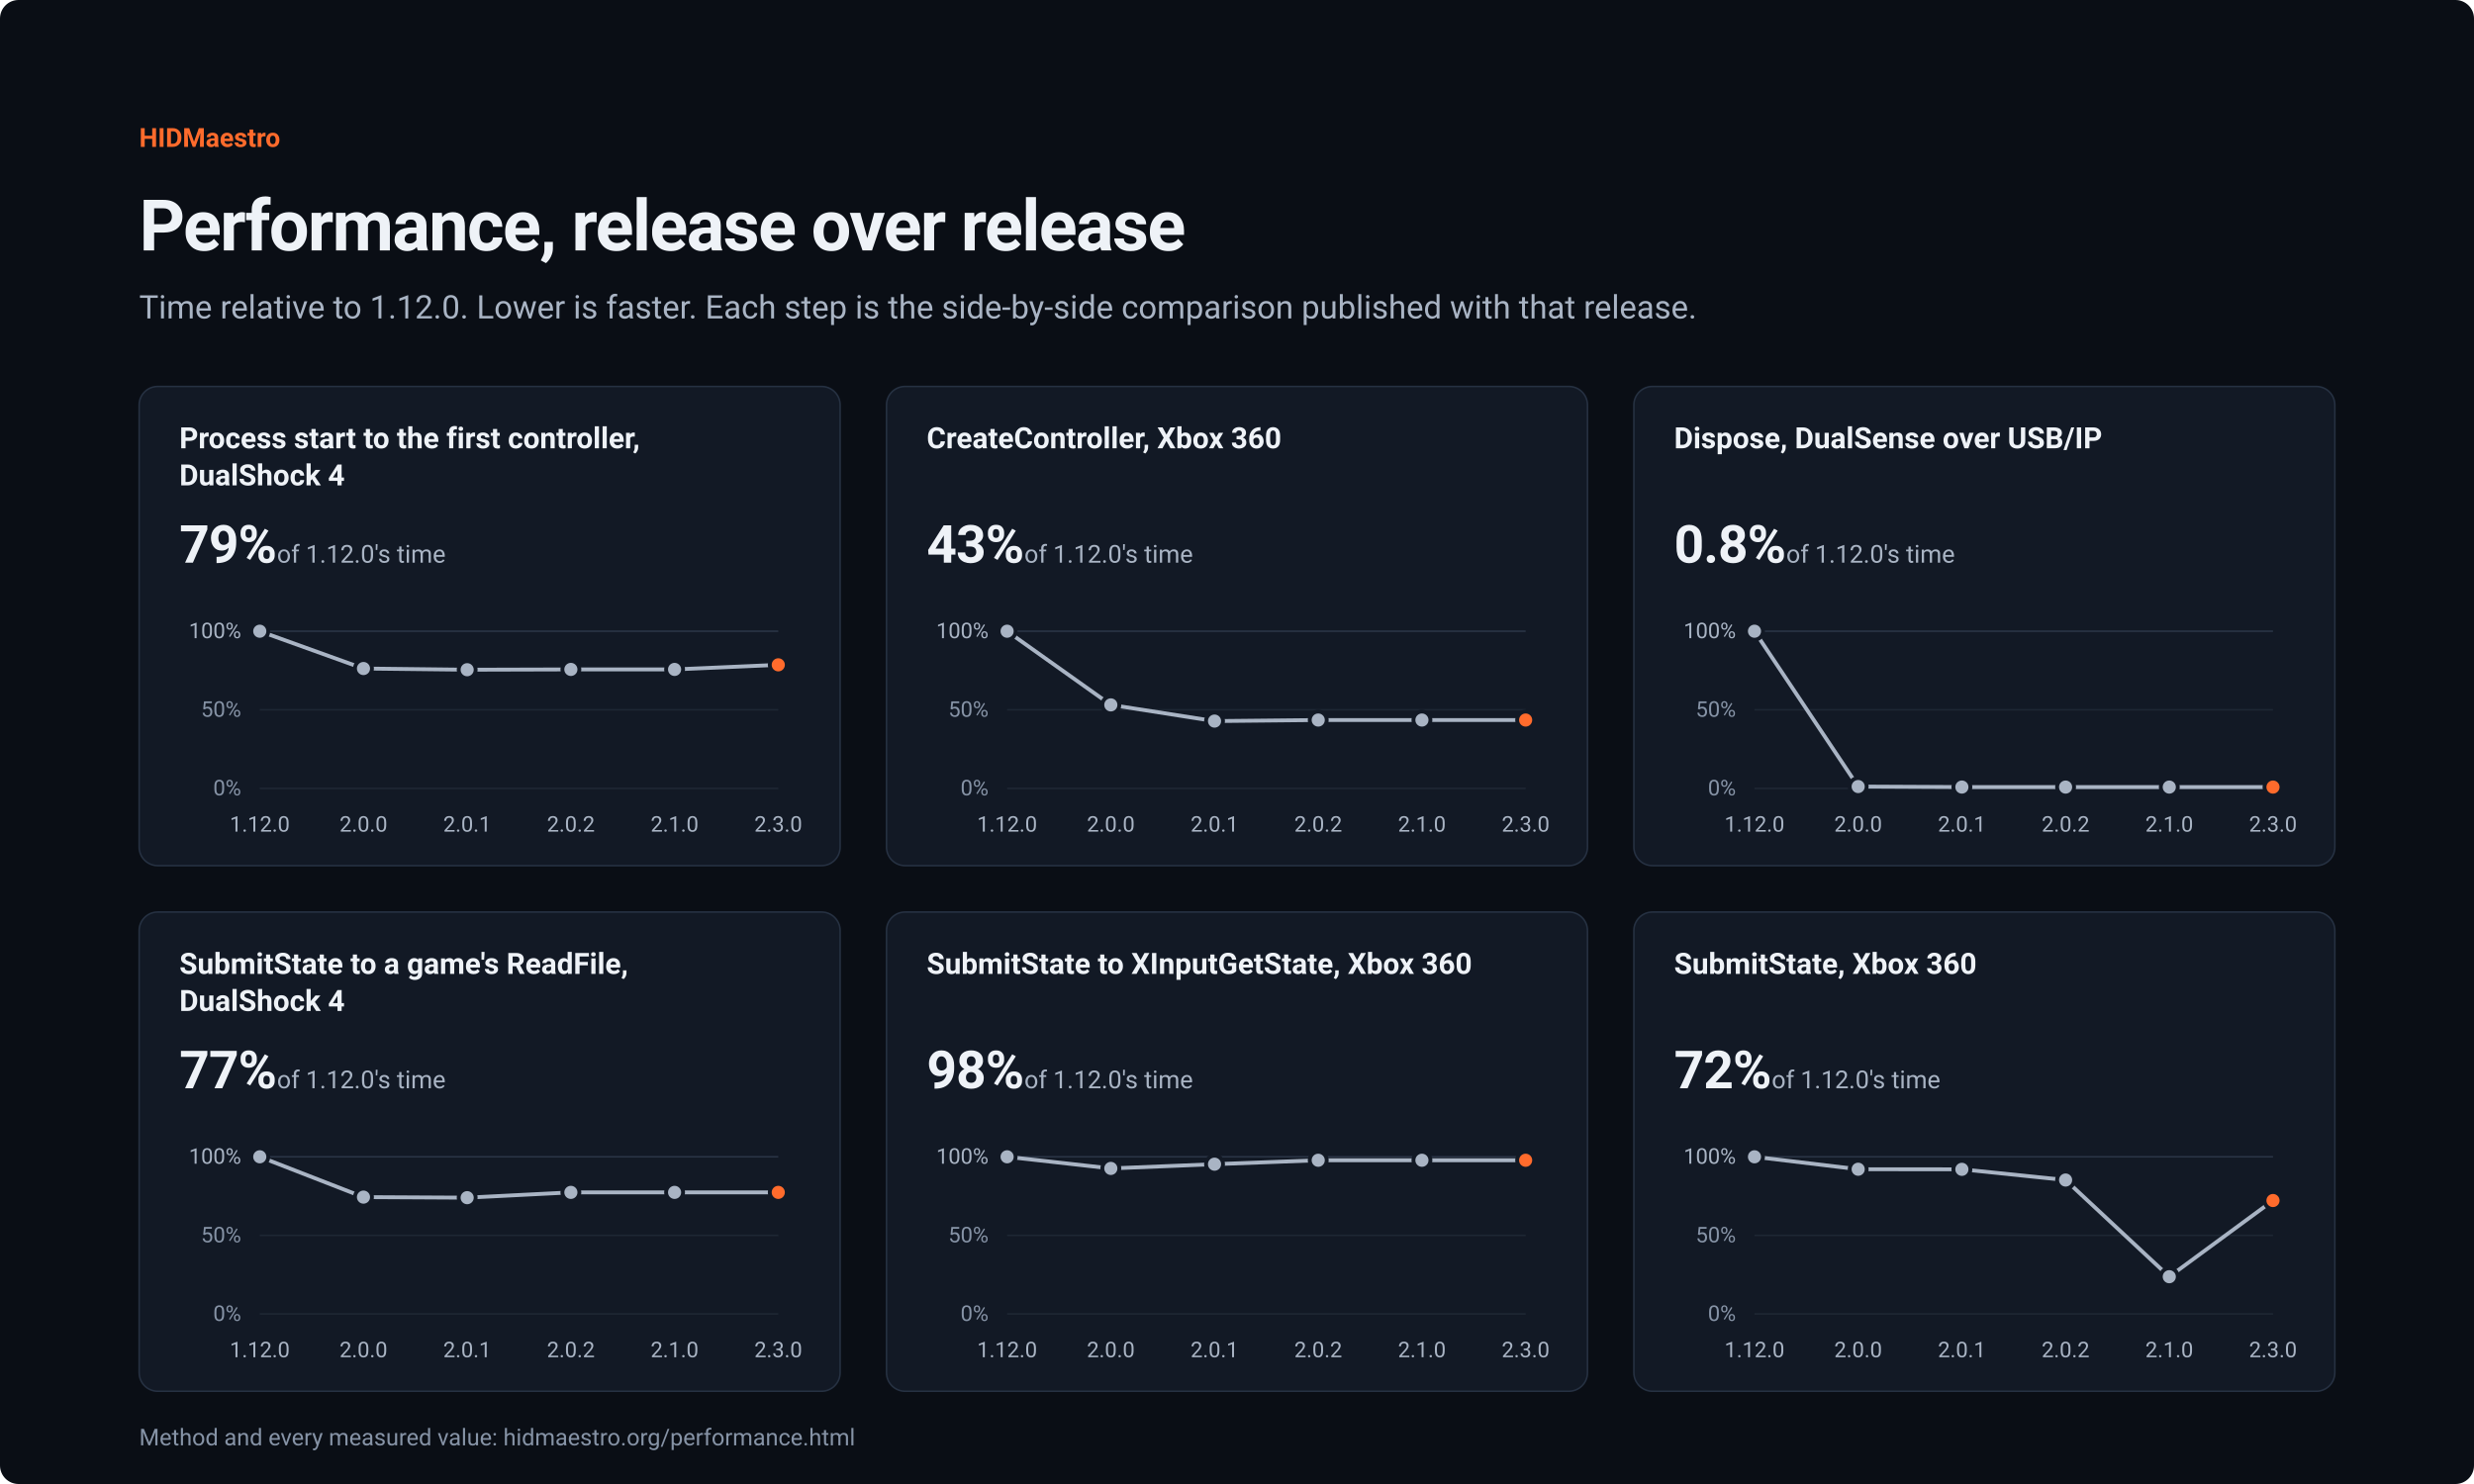
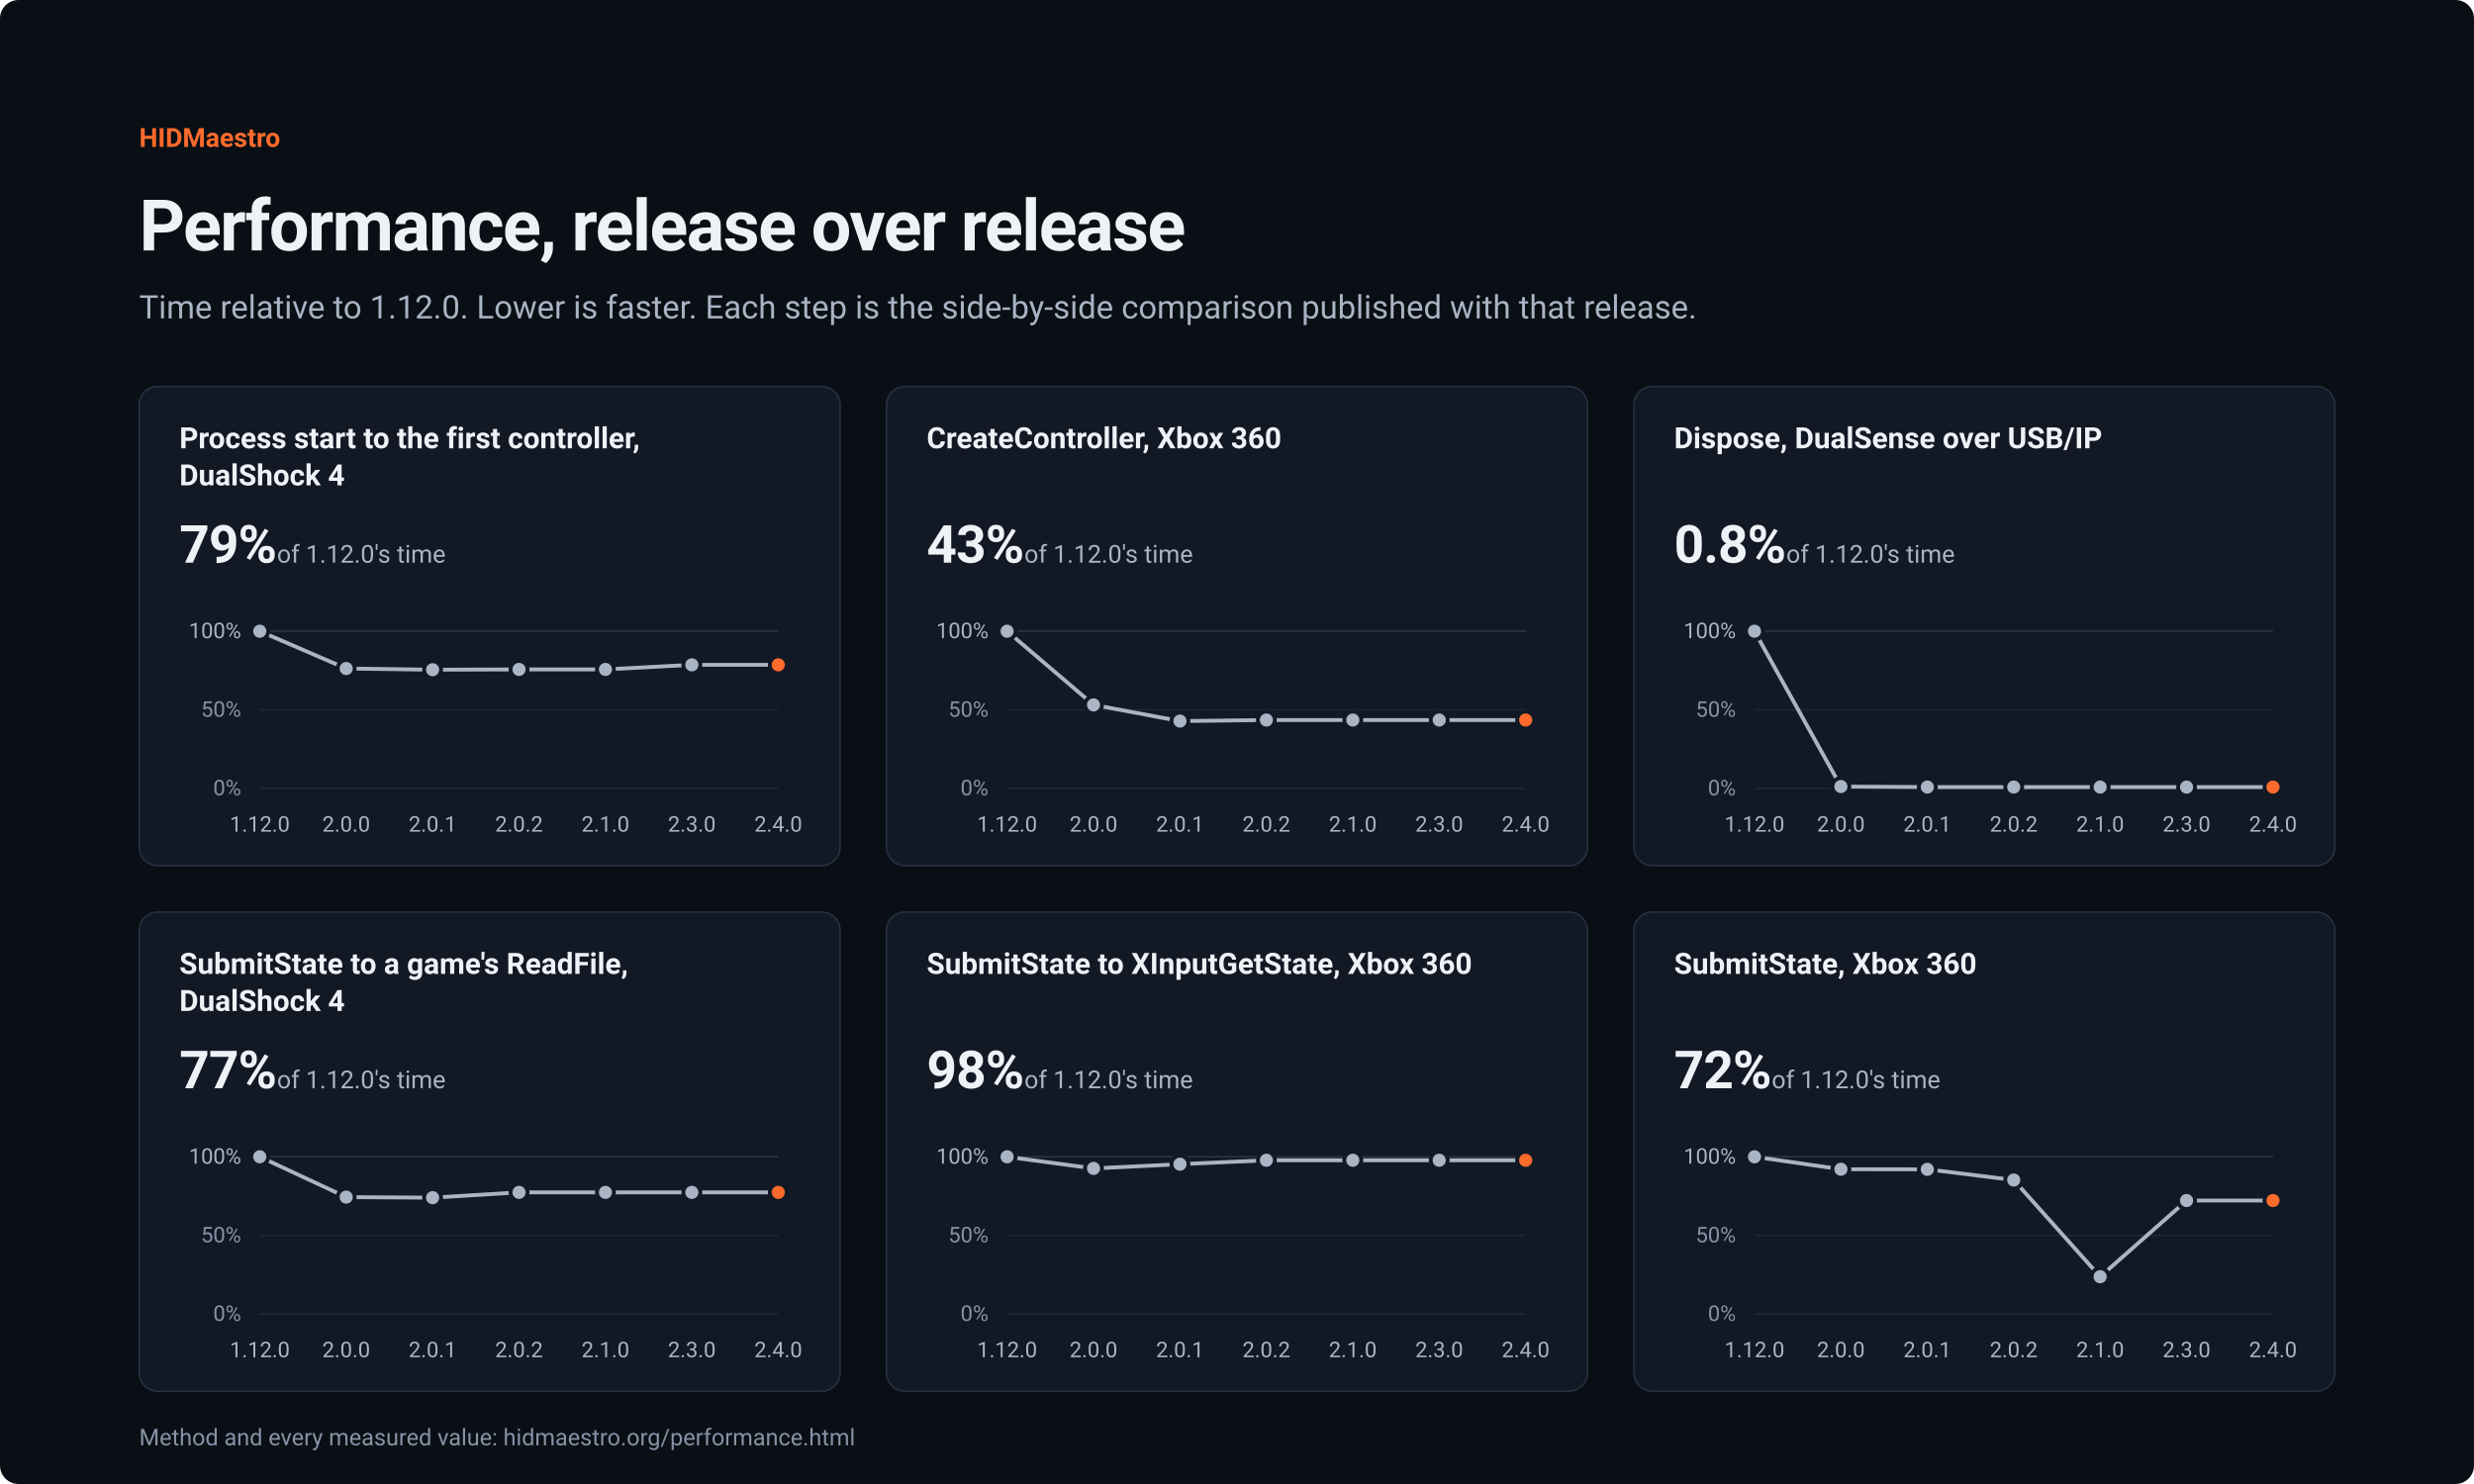
<svg xmlns="http://www.w3.org/2000/svg" width="1600" height="960" viewBox="0 0 1600 960" role="img" aria-labelledby="title description">
  <rect width="1600" height="960" rx="12" fill="#0a0e15" />
  <g font-family="'Segoe UI Variable Text', 'Segoe UI', system-ui, -apple-system, Roboto, Arial, sans-serif" style="font-variant-numeric: tabular-nums">
    <text x="90" y="95" fill="#ff6b2c" font-size="17" font-weight="600">HIDMaestro</text>
    <text x="90" y="162" fill="#eef2f7" font-size="46" font-weight="600" letter-spacing="-1" font-family="'Segoe UI Variable Display', 'Segoe UI', system-ui, -apple-system, Roboto, Arial, sans-serif">Performance, release over release</text>
    <text x="90" y="206" fill="#a9b4c4" font-size="21">Time relative to 1.12.0. Lower is faster. Each step is the side-by-side comparison published with that release.</text>
    <rect x="90" y="250" width="453.33" height="310" rx="12" fill="#121925" stroke="#263142" />
    <text x="116" y="290" fill="#eef2f7" font-size="19" font-weight="600">Process start to the first controller,</text>
    <text x="116" y="314" fill="#eef2f7" font-size="19" font-weight="600">DualShock 4</text>
    <text x="116" y="364" fill="#eef2f7" font-size="34" font-weight="600" letter-spacing="-0.5">79%<tspan fill="#a9b4c4" font-size="16" font-weight="400" letter-spacing="0"> of 1.12.0's time</tspan>
    </text>
    <line x1="168" y1="510" x2="503.33" y2="510" stroke="#1e2734" stroke-width="1" />
    <text x="156" y="514.5" fill="#8693a6" font-size="14" text-anchor="end">0%</text>
    <line x1="168" y1="459.17" x2="503.33" y2="459.17" stroke="#1e2734" stroke-width="1" />
    <text x="156" y="463.67" fill="#8693a6" font-size="14" text-anchor="end">50%</text>
    <line x1="168" y1="408.33" x2="503.33" y2="408.33" stroke="#2a3546" stroke-width="1" />
    <text x="156" y="412.83" fill="#a9b4c4" font-size="14" text-anchor="end">100%</text>
    <text x="168" y="538" fill="#a9b4c4" font-size="14" text-anchor="middle">1.12.0</text>
-     <text x="235.07" y="538" fill="#a9b4c4" font-size="14" text-anchor="middle">2.0.0</text>
-     <text x="302.13" y="538" fill="#a9b4c4" font-size="14" text-anchor="middle">2.0.1</text>
-     <text x="369.2" y="538" fill="#a9b4c4" font-size="14" text-anchor="middle">2.0.2</text>
-     <text x="436.27" y="538" fill="#a9b4c4" font-size="14" text-anchor="middle">2.1.0</text>
-     <text x="503.33" y="538" fill="#a9b4c4" font-size="14" text-anchor="middle">2.3.0</text>
-     <polyline points="168,408.33 235.07,432.47 302.13,433.24 369.2,433.05 436.27,433.05 503.33,430.08" fill="none" stroke="#a9b4c4" stroke-width="2.5" stroke-linejoin="round" stroke-linecap="round" />
+     <text x="223.89" y="538" fill="#a9b4c4" font-size="14" text-anchor="middle">2.0.0</text>
+     <text x="279.78" y="538" fill="#a9b4c4" font-size="14" text-anchor="middle">2.0.1</text>
+     <text x="335.67" y="538" fill="#a9b4c4" font-size="14" text-anchor="middle">2.0.2</text>
+     <text x="391.56" y="538" fill="#a9b4c4" font-size="14" text-anchor="middle">2.1.0</text>
+     <text x="447.44" y="538" fill="#a9b4c4" font-size="14" text-anchor="middle">2.3.0</text>
+     <text x="503.33" y="538" fill="#a9b4c4" font-size="14" text-anchor="middle">2.4.0</text>
+     <polyline points="168,408.33 223.89,432.47 279.78,433.24 335.67,433.05 391.56,433.05 447.44,430.08 503.33,430.08" fill="none" stroke="#a9b4c4" stroke-width="2.5" stroke-linejoin="round" stroke-linecap="round" />
    <circle cx="168" cy="408.33" r="5.5" fill="#a9b4c4" stroke="#121925" stroke-width="2.5" />
-     <circle cx="235.07" cy="432.47" r="5.5" fill="#a9b4c4" stroke="#121925" stroke-width="2.5" />
-     <circle cx="302.13" cy="433.24" r="5.5" fill="#a9b4c4" stroke="#121925" stroke-width="2.5" />
-     <circle cx="369.2" cy="433.05" r="5.5" fill="#a9b4c4" stroke="#121925" stroke-width="2.5" />
-     <circle cx="436.27" cy="433.05" r="5.5" fill="#a9b4c4" stroke="#121925" stroke-width="2.5" />
+     <circle cx="223.89" cy="432.47" r="5.5" fill="#a9b4c4" stroke="#121925" stroke-width="2.5" />
+     <circle cx="279.78" cy="433.24" r="5.5" fill="#a9b4c4" stroke="#121925" stroke-width="2.5" />
+     <circle cx="335.67" cy="433.05" r="5.5" fill="#a9b4c4" stroke="#121925" stroke-width="2.5" />
+     <circle cx="391.56" cy="433.05" r="5.5" fill="#a9b4c4" stroke="#121925" stroke-width="2.5" />
+     <circle cx="447.44" cy="430.08" r="5.5" fill="#a9b4c4" stroke="#121925" stroke-width="2.5" />
    <circle cx="503.33" cy="430.08" r="5.5" fill="#ff6b2c" stroke="#121925" stroke-width="2.5" />
    <rect x="573.33" y="250" width="453.33" height="310" rx="12" fill="#121925" stroke="#263142" />
    <text x="599.33" y="290" fill="#eef2f7" font-size="19" font-weight="600">CreateController, Xbox 360</text>
    <text x="599.33" y="364" fill="#eef2f7" font-size="34" font-weight="600" letter-spacing="-0.5">43%<tspan fill="#a9b4c4" font-size="16" font-weight="400" letter-spacing="0"> of 1.12.0's time</tspan>
    </text>
    <line x1="651.33" y1="510" x2="986.67" y2="510" stroke="#1e2734" stroke-width="1" />
    <text x="639.33" y="514.5" fill="#8693a6" font-size="14" text-anchor="end">0%</text>
    <line x1="651.33" y1="459.17" x2="986.67" y2="459.17" stroke="#1e2734" stroke-width="1" />
    <text x="639.33" y="463.67" fill="#8693a6" font-size="14" text-anchor="end">50%</text>
    <line x1="651.33" y1="408.33" x2="986.67" y2="408.33" stroke="#2a3546" stroke-width="1" />
    <text x="639.33" y="412.83" fill="#a9b4c4" font-size="14" text-anchor="end">100%</text>
    <text x="651.33" y="538" fill="#a9b4c4" font-size="14" text-anchor="middle">1.12.0</text>
-     <text x="718.4" y="538" fill="#a9b4c4" font-size="14" text-anchor="middle">2.0.0</text>
-     <text x="785.47" y="538" fill="#a9b4c4" font-size="14" text-anchor="middle">2.0.1</text>
-     <text x="852.53" y="538" fill="#a9b4c4" font-size="14" text-anchor="middle">2.0.2</text>
-     <text x="919.6" y="538" fill="#a9b4c4" font-size="14" text-anchor="middle">2.1.0</text>
-     <text x="986.67" y="538" fill="#a9b4c4" font-size="14" text-anchor="middle">2.3.0</text>
-     <polyline points="651.33,408.33 718.4,455.99 785.47,466.47 852.53,465.79 919.6,465.79 986.67,465.79" fill="none" stroke="#a9b4c4" stroke-width="2.5" stroke-linejoin="round" stroke-linecap="round" />
+     <text x="707.22" y="538" fill="#a9b4c4" font-size="14" text-anchor="middle">2.0.0</text>
+     <text x="763.11" y="538" fill="#a9b4c4" font-size="14" text-anchor="middle">2.0.1</text>
+     <text x="819" y="538" fill="#a9b4c4" font-size="14" text-anchor="middle">2.0.2</text>
+     <text x="874.89" y="538" fill="#a9b4c4" font-size="14" text-anchor="middle">2.1.0</text>
+     <text x="930.78" y="538" fill="#a9b4c4" font-size="14" text-anchor="middle">2.3.0</text>
+     <text x="986.67" y="538" fill="#a9b4c4" font-size="14" text-anchor="middle">2.4.0</text>
+     <polyline points="651.33,408.33 707.22,455.99 763.11,466.47 819,465.79 874.89,465.79 930.78,465.79 986.67,465.79" fill="none" stroke="#a9b4c4" stroke-width="2.5" stroke-linejoin="round" stroke-linecap="round" />
    <circle cx="651.33" cy="408.33" r="5.5" fill="#a9b4c4" stroke="#121925" stroke-width="2.5" />
-     <circle cx="718.4" cy="455.99" r="5.5" fill="#a9b4c4" stroke="#121925" stroke-width="2.5" />
-     <circle cx="785.47" cy="466.47" r="5.5" fill="#a9b4c4" stroke="#121925" stroke-width="2.5" />
-     <circle cx="852.53" cy="465.79" r="5.5" fill="#a9b4c4" stroke="#121925" stroke-width="2.5" />
-     <circle cx="919.6" cy="465.79" r="5.5" fill="#a9b4c4" stroke="#121925" stroke-width="2.5" />
+     <circle cx="707.22" cy="455.99" r="5.5" fill="#a9b4c4" stroke="#121925" stroke-width="2.5" />
+     <circle cx="763.11" cy="466.47" r="5.5" fill="#a9b4c4" stroke="#121925" stroke-width="2.5" />
+     <circle cx="819" cy="465.79" r="5.5" fill="#a9b4c4" stroke="#121925" stroke-width="2.5" />
+     <circle cx="874.89" cy="465.79" r="5.5" fill="#a9b4c4" stroke="#121925" stroke-width="2.5" />
+     <circle cx="930.78" cy="465.79" r="5.5" fill="#a9b4c4" stroke="#121925" stroke-width="2.5" />
    <circle cx="986.67" cy="465.79" r="5.5" fill="#ff6b2c" stroke="#121925" stroke-width="2.5" />
    <rect x="1056.67" y="250" width="453.33" height="310" rx="12" fill="#121925" stroke="#263142" />
    <text x="1082.67" y="290" fill="#eef2f7" font-size="19" font-weight="600">Dispose, DualSense over USB/IP</text>
    <text x="1082.67" y="364" fill="#eef2f7" font-size="34" font-weight="600" letter-spacing="-0.5">0.8%<tspan fill="#a9b4c4" font-size="16" font-weight="400" letter-spacing="0"> of 1.12.0's time</tspan>
    </text>
    <line x1="1134.67" y1="510" x2="1470" y2="510" stroke="#1e2734" stroke-width="1" />
    <text x="1122.67" y="514.5" fill="#8693a6" font-size="14" text-anchor="end">0%</text>
    <line x1="1134.67" y1="459.17" x2="1470" y2="459.17" stroke="#1e2734" stroke-width="1" />
    <text x="1122.67" y="463.67" fill="#8693a6" font-size="14" text-anchor="end">50%</text>
    <line x1="1134.67" y1="408.33" x2="1470" y2="408.33" stroke="#2a3546" stroke-width="1" />
    <text x="1122.67" y="412.83" fill="#a9b4c4" font-size="14" text-anchor="end">100%</text>
    <text x="1134.67" y="538" fill="#a9b4c4" font-size="14" text-anchor="middle">1.12.0</text>
-     <text x="1201.73" y="538" fill="#a9b4c4" font-size="14" text-anchor="middle">2.0.0</text>
-     <text x="1268.8" y="538" fill="#a9b4c4" font-size="14" text-anchor="middle">2.0.1</text>
-     <text x="1335.87" y="538" fill="#a9b4c4" font-size="14" text-anchor="middle">2.0.2</text>
-     <text x="1402.93" y="538" fill="#a9b4c4" font-size="14" text-anchor="middle">2.1.0</text>
-     <text x="1470" y="538" fill="#a9b4c4" font-size="14" text-anchor="middle">2.3.0</text>
-     <polyline points="1134.67,408.33 1201.73,508.82 1268.8,509.15 1335.87,509.16 1402.93,509.16 1470,509.16" fill="none" stroke="#a9b4c4" stroke-width="2.5" stroke-linejoin="round" stroke-linecap="round" />
+     <text x="1190.56" y="538" fill="#a9b4c4" font-size="14" text-anchor="middle">2.0.0</text>
+     <text x="1246.44" y="538" fill="#a9b4c4" font-size="14" text-anchor="middle">2.0.1</text>
+     <text x="1302.33" y="538" fill="#a9b4c4" font-size="14" text-anchor="middle">2.0.2</text>
+     <text x="1358.22" y="538" fill="#a9b4c4" font-size="14" text-anchor="middle">2.1.0</text>
+     <text x="1414.11" y="538" fill="#a9b4c4" font-size="14" text-anchor="middle">2.3.0</text>
+     <text x="1470" y="538" fill="#a9b4c4" font-size="14" text-anchor="middle">2.4.0</text>
+     <polyline points="1134.67,408.33 1190.56,508.82 1246.44,509.15 1302.33,509.16 1358.22,509.16 1414.11,509.16 1470,509.16" fill="none" stroke="#a9b4c4" stroke-width="2.5" stroke-linejoin="round" stroke-linecap="round" />
    <circle cx="1134.67" cy="408.33" r="5.5" fill="#a9b4c4" stroke="#121925" stroke-width="2.5" />
-     <circle cx="1201.73" cy="508.82" r="5.5" fill="#a9b4c4" stroke="#121925" stroke-width="2.5" />
-     <circle cx="1268.8" cy="509.15" r="5.5" fill="#a9b4c4" stroke="#121925" stroke-width="2.5" />
-     <circle cx="1335.87" cy="509.16" r="5.5" fill="#a9b4c4" stroke="#121925" stroke-width="2.5" />
-     <circle cx="1402.93" cy="509.16" r="5.5" fill="#a9b4c4" stroke="#121925" stroke-width="2.5" />
+     <circle cx="1190.56" cy="508.82" r="5.5" fill="#a9b4c4" stroke="#121925" stroke-width="2.5" />
+     <circle cx="1246.44" cy="509.15" r="5.5" fill="#a9b4c4" stroke="#121925" stroke-width="2.5" />
+     <circle cx="1302.33" cy="509.16" r="5.5" fill="#a9b4c4" stroke="#121925" stroke-width="2.5" />
+     <circle cx="1358.22" cy="509.16" r="5.5" fill="#a9b4c4" stroke="#121925" stroke-width="2.5" />
+     <circle cx="1414.11" cy="509.16" r="5.5" fill="#a9b4c4" stroke="#121925" stroke-width="2.5" />
    <circle cx="1470" cy="509.16" r="5.5" fill="#ff6b2c" stroke="#121925" stroke-width="2.5" />
    <rect x="90" y="590" width="453.33" height="310" rx="12" fill="#121925" stroke="#263142" />
    <text x="116" y="630" fill="#eef2f7" font-size="19" font-weight="600">SubmitState to a game's ReadFile,</text>
    <text x="116" y="654" fill="#eef2f7" font-size="19" font-weight="600">DualShock 4</text>
    <text x="116" y="704" fill="#eef2f7" font-size="34" font-weight="600" letter-spacing="-0.5">77%<tspan fill="#a9b4c4" font-size="16" font-weight="400" letter-spacing="0"> of 1.12.0's time</tspan>
    </text>
    <line x1="168" y1="850" x2="503.33" y2="850" stroke="#1e2734" stroke-width="1" />
    <text x="156" y="854.5" fill="#8693a6" font-size="14" text-anchor="end">0%</text>
    <line x1="168" y1="799.17" x2="503.33" y2="799.17" stroke="#1e2734" stroke-width="1" />
    <text x="156" y="803.67" fill="#8693a6" font-size="14" text-anchor="end">50%</text>
    <line x1="168" y1="748.33" x2="503.33" y2="748.33" stroke="#2a3546" stroke-width="1" />
    <text x="156" y="752.83" fill="#a9b4c4" font-size="14" text-anchor="end">100%</text>
    <text x="168" y="878" fill="#a9b4c4" font-size="14" text-anchor="middle">1.12.0</text>
-     <text x="235.07" y="878" fill="#a9b4c4" font-size="14" text-anchor="middle">2.0.0</text>
-     <text x="302.13" y="878" fill="#a9b4c4" font-size="14" text-anchor="middle">2.0.1</text>
-     <text x="369.2" y="878" fill="#a9b4c4" font-size="14" text-anchor="middle">2.0.2</text>
-     <text x="436.27" y="878" fill="#a9b4c4" font-size="14" text-anchor="middle">2.1.0</text>
-     <text x="503.33" y="878" fill="#a9b4c4" font-size="14" text-anchor="middle">2.3.0</text>
-     <polyline points="168,748.33 235.07,774.41 302.13,774.77 369.2,771.35 436.27,771.35 503.33,771.35" fill="none" stroke="#a9b4c4" stroke-width="2.5" stroke-linejoin="round" stroke-linecap="round" />
+     <text x="223.89" y="878" fill="#a9b4c4" font-size="14" text-anchor="middle">2.0.0</text>
+     <text x="279.78" y="878" fill="#a9b4c4" font-size="14" text-anchor="middle">2.0.1</text>
+     <text x="335.67" y="878" fill="#a9b4c4" font-size="14" text-anchor="middle">2.0.2</text>
+     <text x="391.56" y="878" fill="#a9b4c4" font-size="14" text-anchor="middle">2.1.0</text>
+     <text x="447.44" y="878" fill="#a9b4c4" font-size="14" text-anchor="middle">2.3.0</text>
+     <text x="503.33" y="878" fill="#a9b4c4" font-size="14" text-anchor="middle">2.4.0</text>
+     <polyline points="168,748.33 223.89,774.41 279.78,774.77 335.67,771.35 391.56,771.35 447.44,771.35 503.33,771.35" fill="none" stroke="#a9b4c4" stroke-width="2.5" stroke-linejoin="round" stroke-linecap="round" />
    <circle cx="168" cy="748.33" r="5.5" fill="#a9b4c4" stroke="#121925" stroke-width="2.5" />
-     <circle cx="235.07" cy="774.41" r="5.5" fill="#a9b4c4" stroke="#121925" stroke-width="2.5" />
-     <circle cx="302.13" cy="774.77" r="5.5" fill="#a9b4c4" stroke="#121925" stroke-width="2.5" />
-     <circle cx="369.2" cy="771.35" r="5.5" fill="#a9b4c4" stroke="#121925" stroke-width="2.5" />
-     <circle cx="436.27" cy="771.35" r="5.5" fill="#a9b4c4" stroke="#121925" stroke-width="2.5" />
+     <circle cx="223.89" cy="774.41" r="5.5" fill="#a9b4c4" stroke="#121925" stroke-width="2.5" />
+     <circle cx="279.78" cy="774.77" r="5.5" fill="#a9b4c4" stroke="#121925" stroke-width="2.5" />
+     <circle cx="335.67" cy="771.35" r="5.5" fill="#a9b4c4" stroke="#121925" stroke-width="2.5" />
+     <circle cx="391.56" cy="771.35" r="5.5" fill="#a9b4c4" stroke="#121925" stroke-width="2.5" />
+     <circle cx="447.44" cy="771.35" r="5.5" fill="#a9b4c4" stroke="#121925" stroke-width="2.5" />
    <circle cx="503.33" cy="771.35" r="5.5" fill="#ff6b2c" stroke="#121925" stroke-width="2.5" />
    <rect x="573.33" y="590" width="453.33" height="310" rx="12" fill="#121925" stroke="#263142" />
    <text x="599.33" y="630" fill="#eef2f7" font-size="19" font-weight="600">SubmitState to XInputGetState, Xbox 360</text>
    <text x="599.33" y="704" fill="#eef2f7" font-size="34" font-weight="600" letter-spacing="-0.5">98%<tspan fill="#a9b4c4" font-size="16" font-weight="400" letter-spacing="0"> of 1.12.0's time</tspan>
    </text>
    <line x1="651.33" y1="850" x2="986.67" y2="850" stroke="#1e2734" stroke-width="1" />
    <text x="639.33" y="854.5" fill="#8693a6" font-size="14" text-anchor="end">0%</text>
    <line x1="651.33" y1="799.17" x2="986.67" y2="799.17" stroke="#1e2734" stroke-width="1" />
    <text x="639.33" y="803.67" fill="#8693a6" font-size="14" text-anchor="end">50%</text>
    <line x1="651.33" y1="748.33" x2="986.67" y2="748.33" stroke="#2a3546" stroke-width="1" />
    <text x="639.33" y="752.83" fill="#a9b4c4" font-size="14" text-anchor="end">100%</text>
    <text x="651.33" y="878" fill="#a9b4c4" font-size="14" text-anchor="middle">1.12.0</text>
-     <text x="718.4" y="878" fill="#a9b4c4" font-size="14" text-anchor="middle">2.0.0</text>
-     <text x="785.47" y="878" fill="#a9b4c4" font-size="14" text-anchor="middle">2.0.1</text>
-     <text x="852.53" y="878" fill="#a9b4c4" font-size="14" text-anchor="middle">2.0.2</text>
-     <text x="919.6" y="878" fill="#a9b4c4" font-size="14" text-anchor="middle">2.1.0</text>
-     <text x="986.67" y="878" fill="#a9b4c4" font-size="14" text-anchor="middle">2.3.0</text>
-     <polyline points="651.33,748.33 718.4,755.85 785.47,753.11 852.53,750.57 919.6,750.57 986.67,750.57" fill="none" stroke="#a9b4c4" stroke-width="2.5" stroke-linejoin="round" stroke-linecap="round" />
+     <text x="707.22" y="878" fill="#a9b4c4" font-size="14" text-anchor="middle">2.0.0</text>
+     <text x="763.11" y="878" fill="#a9b4c4" font-size="14" text-anchor="middle">2.0.1</text>
+     <text x="819" y="878" fill="#a9b4c4" font-size="14" text-anchor="middle">2.0.2</text>
+     <text x="874.89" y="878" fill="#a9b4c4" font-size="14" text-anchor="middle">2.1.0</text>
+     <text x="930.78" y="878" fill="#a9b4c4" font-size="14" text-anchor="middle">2.3.0</text>
+     <text x="986.67" y="878" fill="#a9b4c4" font-size="14" text-anchor="middle">2.4.0</text>
+     <polyline points="651.33,748.33 707.22,755.85 763.11,753.11 819,750.57 874.89,750.57 930.78,750.57 986.67,750.57" fill="none" stroke="#a9b4c4" stroke-width="2.5" stroke-linejoin="round" stroke-linecap="round" />
    <circle cx="651.33" cy="748.33" r="5.5" fill="#a9b4c4" stroke="#121925" stroke-width="2.5" />
-     <circle cx="718.4" cy="755.85" r="5.5" fill="#a9b4c4" stroke="#121925" stroke-width="2.5" />
-     <circle cx="785.47" cy="753.11" r="5.5" fill="#a9b4c4" stroke="#121925" stroke-width="2.5" />
-     <circle cx="852.53" cy="750.57" r="5.5" fill="#a9b4c4" stroke="#121925" stroke-width="2.5" />
-     <circle cx="919.6" cy="750.57" r="5.5" fill="#a9b4c4" stroke="#121925" stroke-width="2.5" />
+     <circle cx="707.22" cy="755.85" r="5.5" fill="#a9b4c4" stroke="#121925" stroke-width="2.5" />
+     <circle cx="763.11" cy="753.11" r="5.5" fill="#a9b4c4" stroke="#121925" stroke-width="2.5" />
+     <circle cx="819" cy="750.57" r="5.5" fill="#a9b4c4" stroke="#121925" stroke-width="2.5" />
+     <circle cx="874.89" cy="750.57" r="5.5" fill="#a9b4c4" stroke="#121925" stroke-width="2.5" />
+     <circle cx="930.78" cy="750.57" r="5.5" fill="#a9b4c4" stroke="#121925" stroke-width="2.5" />
    <circle cx="986.67" cy="750.57" r="5.5" fill="#ff6b2c" stroke="#121925" stroke-width="2.5" />
    <rect x="1056.67" y="590" width="453.33" height="310" rx="12" fill="#121925" stroke="#263142" />
    <text x="1082.67" y="630" fill="#eef2f7" font-size="19" font-weight="600">SubmitState, Xbox 360</text>
    <text x="1082.67" y="704" fill="#eef2f7" font-size="34" font-weight="600" letter-spacing="-0.5">72%<tspan fill="#a9b4c4" font-size="16" font-weight="400" letter-spacing="0"> of 1.12.0's time</tspan>
    </text>
    <line x1="1134.67" y1="850" x2="1470" y2="850" stroke="#1e2734" stroke-width="1" />
    <text x="1122.67" y="854.5" fill="#8693a6" font-size="14" text-anchor="end">0%</text>
    <line x1="1134.67" y1="799.17" x2="1470" y2="799.17" stroke="#1e2734" stroke-width="1" />
    <text x="1122.67" y="803.67" fill="#8693a6" font-size="14" text-anchor="end">50%</text>
    <line x1="1134.67" y1="748.33" x2="1470" y2="748.33" stroke="#2a3546" stroke-width="1" />
    <text x="1122.67" y="752.83" fill="#a9b4c4" font-size="14" text-anchor="end">100%</text>
    <text x="1134.67" y="878" fill="#a9b4c4" font-size="14" text-anchor="middle">1.12.0</text>
-     <text x="1201.73" y="878" fill="#a9b4c4" font-size="14" text-anchor="middle">2.0.0</text>
-     <text x="1268.8" y="878" fill="#a9b4c4" font-size="14" text-anchor="middle">2.0.1</text>
-     <text x="1335.87" y="878" fill="#a9b4c4" font-size="14" text-anchor="middle">2.0.2</text>
-     <text x="1402.93" y="878" fill="#a9b4c4" font-size="14" text-anchor="middle">2.1.0</text>
-     <text x="1470" y="878" fill="#a9b4c4" font-size="14" text-anchor="middle">2.3.0</text>
-     <polyline points="1134.67,748.33 1201.73,756.38 1268.8,756.44 1335.87,763.36 1402.93,825.9 1470,776.62" fill="none" stroke="#a9b4c4" stroke-width="2.5" stroke-linejoin="round" stroke-linecap="round" />
+     <text x="1190.56" y="878" fill="#a9b4c4" font-size="14" text-anchor="middle">2.0.0</text>
+     <text x="1246.44" y="878" fill="#a9b4c4" font-size="14" text-anchor="middle">2.0.1</text>
+     <text x="1302.33" y="878" fill="#a9b4c4" font-size="14" text-anchor="middle">2.0.2</text>
+     <text x="1358.22" y="878" fill="#a9b4c4" font-size="14" text-anchor="middle">2.1.0</text>
+     <text x="1414.11" y="878" fill="#a9b4c4" font-size="14" text-anchor="middle">2.3.0</text>
+     <text x="1470" y="878" fill="#a9b4c4" font-size="14" text-anchor="middle">2.4.0</text>
+     <polyline points="1134.67,748.33 1190.56,756.38 1246.44,756.44 1302.33,763.36 1358.22,825.9 1414.11,776.62 1470,776.62" fill="none" stroke="#a9b4c4" stroke-width="2.5" stroke-linejoin="round" stroke-linecap="round" />
    <circle cx="1134.67" cy="748.33" r="5.5" fill="#a9b4c4" stroke="#121925" stroke-width="2.5" />
-     <circle cx="1201.73" cy="756.38" r="5.5" fill="#a9b4c4" stroke="#121925" stroke-width="2.5" />
-     <circle cx="1268.8" cy="756.44" r="5.5" fill="#a9b4c4" stroke="#121925" stroke-width="2.5" />
-     <circle cx="1335.87" cy="763.36" r="5.5" fill="#a9b4c4" stroke="#121925" stroke-width="2.5" />
-     <circle cx="1402.93" cy="825.9" r="5.5" fill="#a9b4c4" stroke="#121925" stroke-width="2.5" />
+     <circle cx="1190.56" cy="756.38" r="5.5" fill="#a9b4c4" stroke="#121925" stroke-width="2.5" />
+     <circle cx="1246.44" cy="756.44" r="5.5" fill="#a9b4c4" stroke="#121925" stroke-width="2.5" />
+     <circle cx="1302.33" cy="763.36" r="5.5" fill="#a9b4c4" stroke="#121925" stroke-width="2.5" />
+     <circle cx="1358.22" cy="825.9" r="5.5" fill="#a9b4c4" stroke="#121925" stroke-width="2.5" />
+     <circle cx="1414.11" cy="776.62" r="5.5" fill="#a9b4c4" stroke="#121925" stroke-width="2.5" />
    <circle cx="1470" cy="776.62" r="5.5" fill="#ff6b2c" stroke="#121925" stroke-width="2.5" />
    <text x="90" y="935" fill="#8693a6" font-size="15">Method and every measured value: hidmaestro.org/performance.html</text>
  </g>
</svg>
